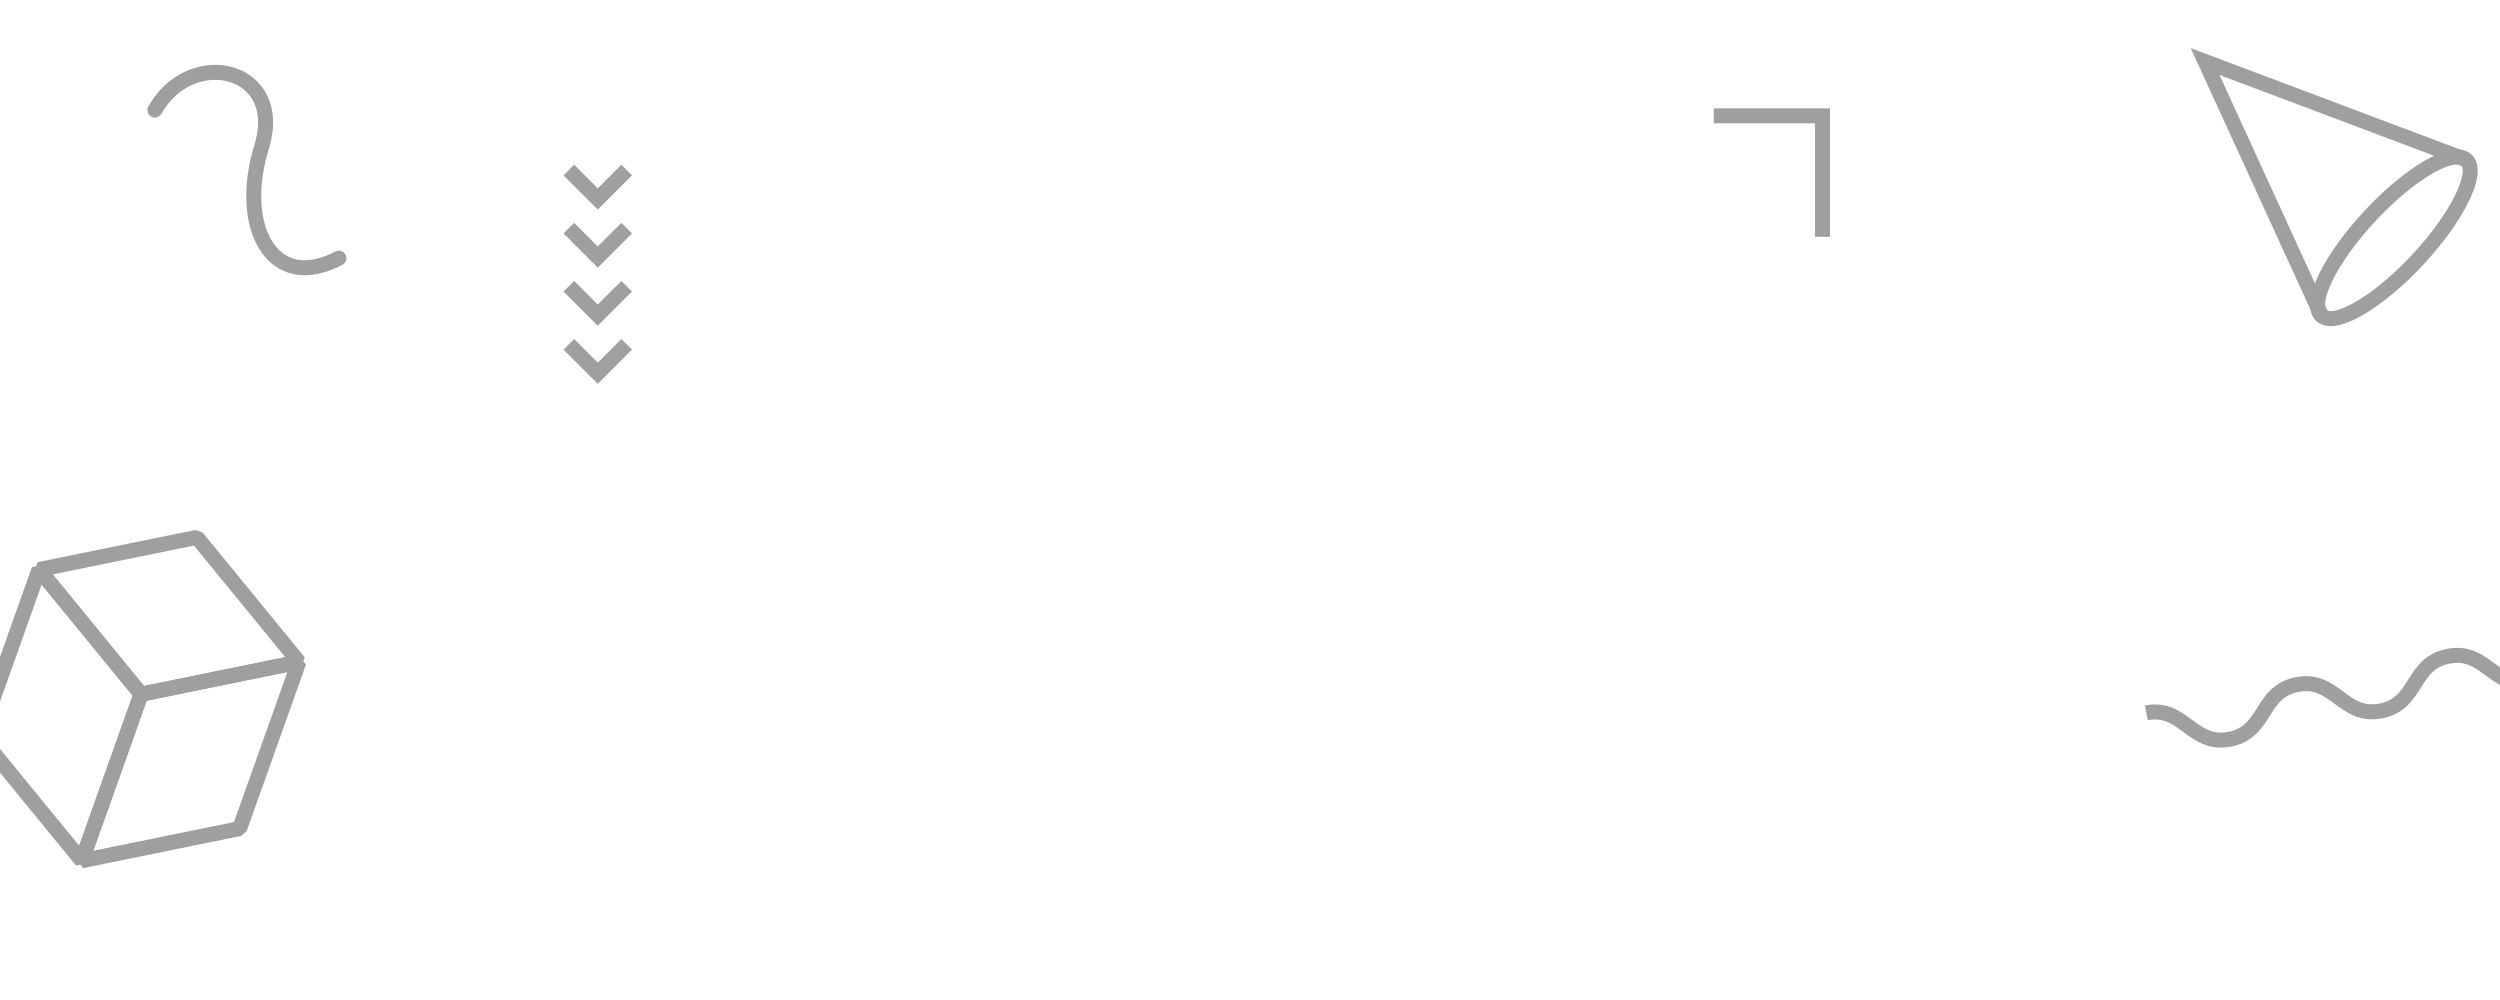
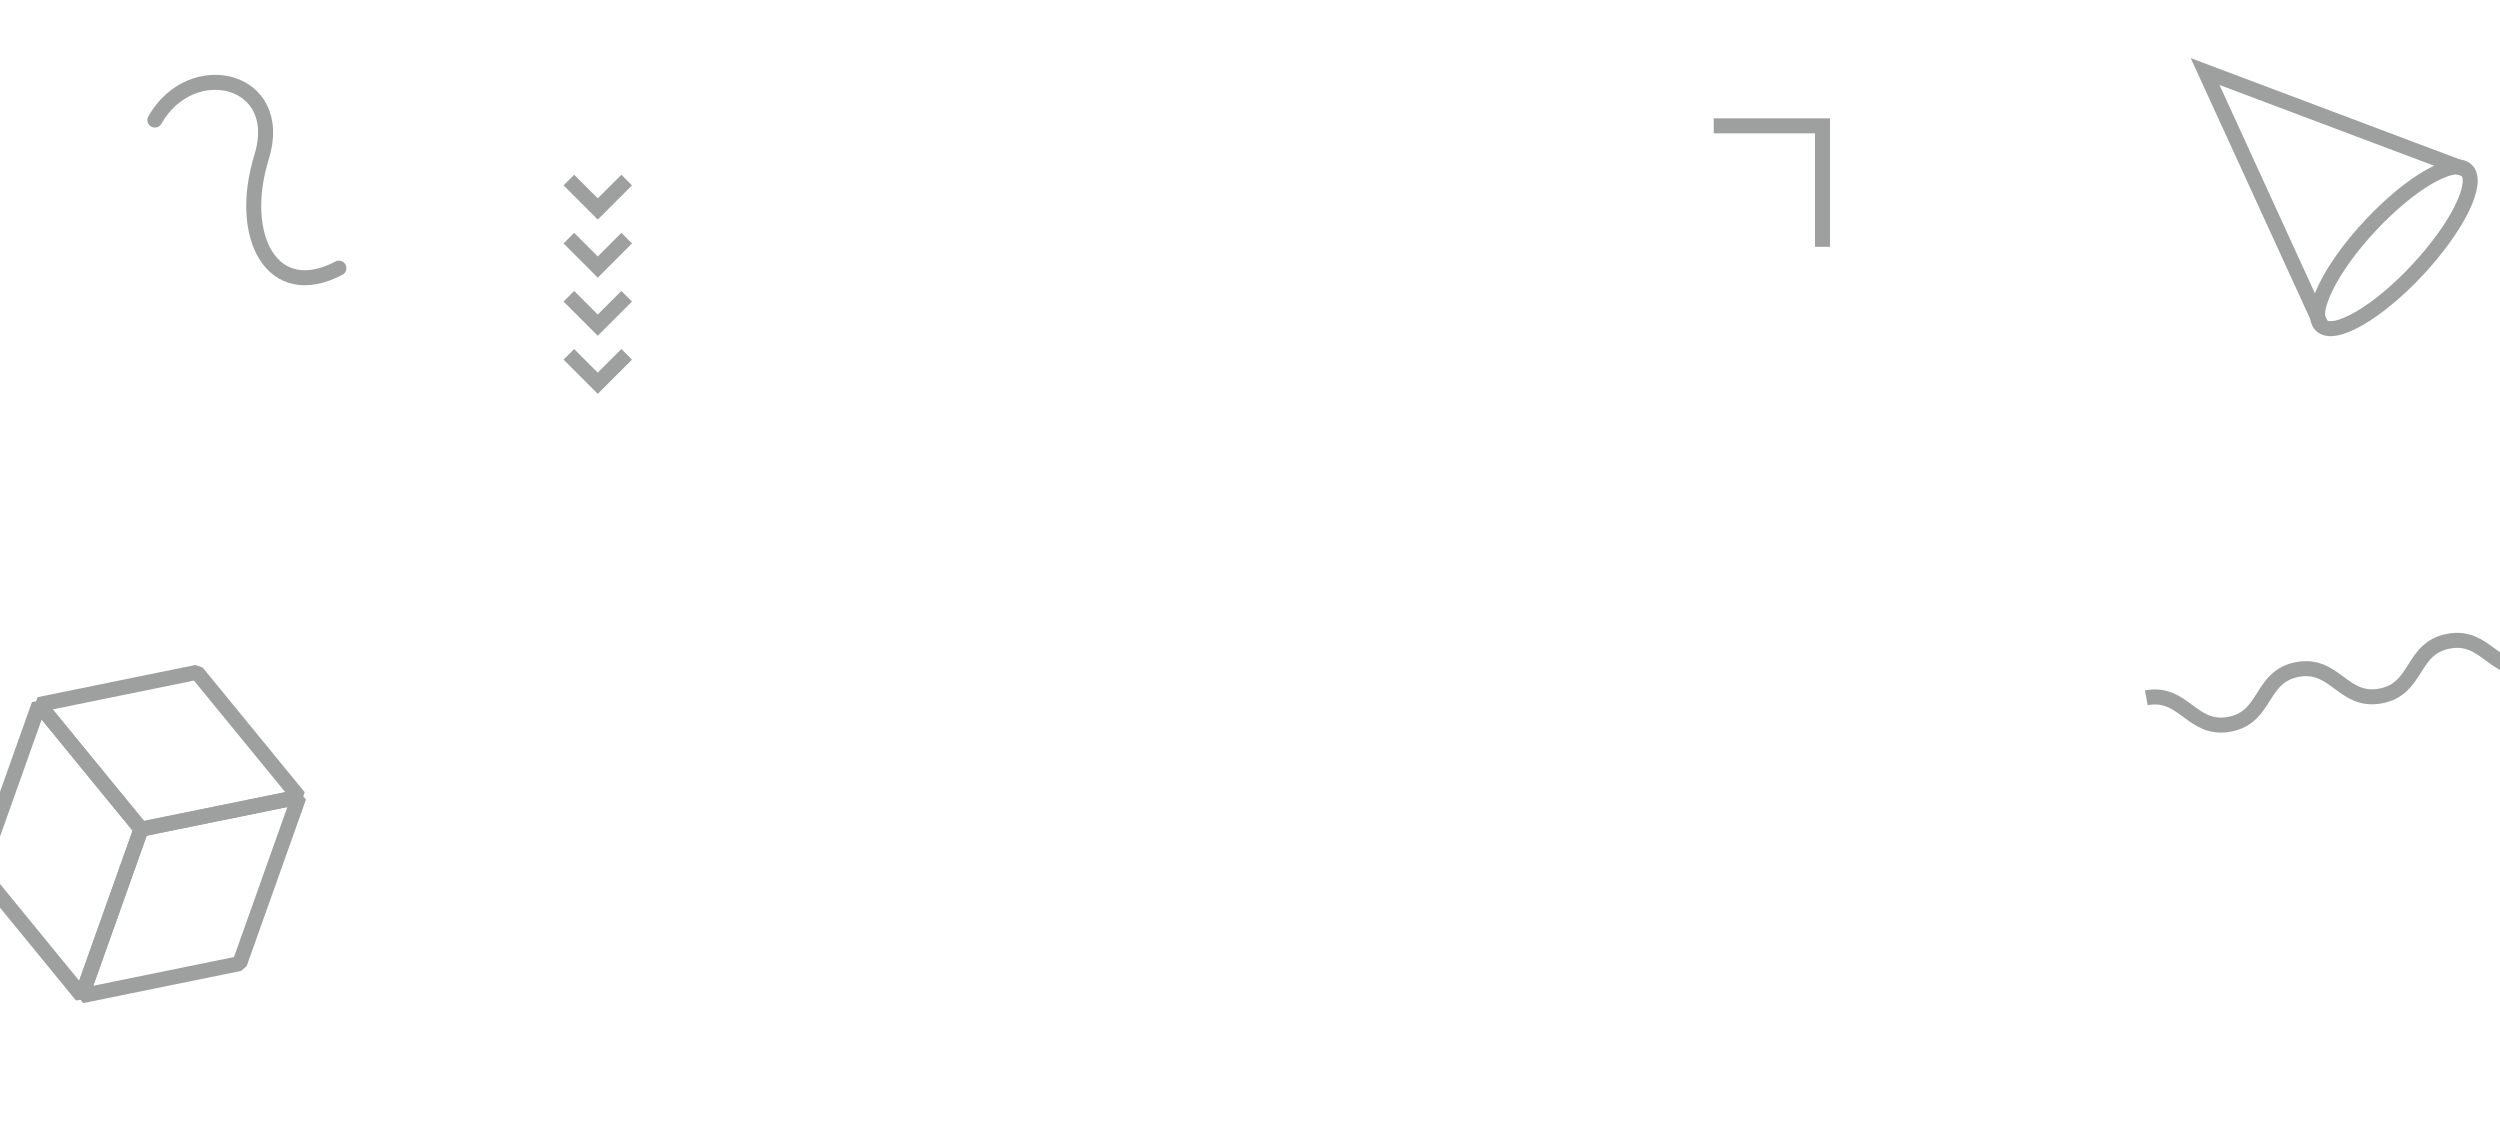
- <svg xmlns="http://www.w3.org/2000/svg" width="100%" height="100%" viewBox="0 0 1000 400" version="1.1" xml:space="preserve" style="fill-rule:evenodd;clip-rule:evenodd;stroke-linejoin:bevel;stroke-miterlimit:10;">
-   <g transform="matrix(1,0,0,1,0,6)">
+ <svg xmlns="http://www.w3.org/2000/svg" width="100%" height="100%" viewBox="0 0 1000 450" version="1.1" xml:space="preserve" style="fill-rule:evenodd;clip-rule:evenodd;stroke-miterlimit:10;">
+   <g transform="matrix(1,0,0,1,0,10)">
    <g>
-       <path d="M32.716,338.299L-8.092,288.432L15.617,221.808L56.425,271.676L32.716,338.299Z" style="fill:none;fill-rule:nonzero;stroke:rgb(158,159,159);stroke-width:6px;" />
-       <path d="M119.562,258.798L56.425,271.676L32.716,338.299L95.852,325.422L119.562,258.798Z" style="fill:none;fill-rule:nonzero;stroke:rgb(158,159,159);stroke-width:6px;" />
-       <path d="M78.754,208.931L15.619,221.808L56.425,271.676L119.562,258.798L78.754,208.931Z" style="fill:none;fill-rule:nonzero;stroke:rgb(158,159,159);stroke-width:6px;" />
+       <g>
+         <path d="M873.683,561.607C884.942,575.524 888.684,591.162 882.041,596.535L977.568,519.257C984.21,513.883 980.468,498.246 969.209,484.329C957.951,470.412 943.44,463.487 936.798,468.86L841.271,546.139C847.913,540.765 862.424,547.691 873.683,561.607Z" style="fill:none;fill-rule:nonzero;stroke:rgb(158,159,159);stroke-width:6px;" />
+       </g>
+       <g transform="matrix(1,0,0,1,0,50)">
+         <path d="M32.716,338.299L-8.092,288.432L15.617,221.808L56.425,271.676L32.716,338.299Z" style="fill:none;fill-rule:nonzero;stroke:rgb(158,159,159);stroke-width:6px;stroke-linejoin:bevel;" />
+         <path d="M119.562,258.798L56.425,271.676L32.716,338.299L95.852,325.422L119.562,258.798Z" style="fill:none;fill-rule:nonzero;stroke:rgb(158,159,159);stroke-width:6px;stroke-linejoin:bevel;" />
+         <path d="M78.754,208.931L15.619,221.808L56.425,271.676L119.562,258.798L78.754,208.931Z" style="fill:none;fill-rule:nonzero;stroke:rgb(158,159,159);stroke-width:6px;stroke-linejoin:bevel;" />
+       </g>
+       <g>
+         <path d="M928.565,120.203L882.041,18.617L986.61,57.98" style="fill:none;fill-rule:nonzero;stroke:rgb(158,159,159);stroke-width:6px;" />
+         <g transform="matrix(0.6821,-0.7312,0.7312,0.6821,239.238,728.532)">
+           <ellipse cx="957.588" cy="89.092" rx="42.547" ry="12.954" style="fill:none;stroke:rgb(158,159,159);stroke-width:6px;" />
+         </g>
+       </g>
+       <g transform="matrix(1,0,0,1,0,-10)">
+         <path d="M858.519,279.115C873.632,276.285 876.676,292.543 891.789,289.713C906.903,286.883 903.859,270.626 918.972,267.796C934.085,264.966 937.129,281.224 952.242,278.394C967.357,275.564 964.313,259.306 979.429,256.476C994.544,253.646 997.588,269.903 1012.7,267.073" style="fill:none;fill-rule:nonzero;stroke:rgb(158,159,159);stroke-width:6px;" />
+       </g>
+       <path d="M685.502,40.333L729,40.333L729,88.725" style="fill:none;fill-rule:nonzero;stroke:rgb(158,159,159);stroke-width:6px;" />
+       <g>
+         <path d="M638.012,461.845C645.214,461.845 645.214,469.595 652.417,469.595C659.622,469.595 659.622,461.845 666.827,461.845C674.03,461.845 674.03,469.595 681.232,469.595C688.439,469.595 688.439,461.845 695.647,461.845C702.855,461.845 702.855,469.595 710.062,469.595" style="fill:none;fill-rule:nonzero;stroke:rgb(158,159,159);stroke-width:6px;" />
+       </g>
+       <path d="M250.671,62.02L239.104,73.588L227.536,62.02" style="fill:none;fill-rule:nonzero;stroke:rgb(158,159,159);stroke-width:6px;" />
+       <path d="M250.671,85.257L239.104,96.825L227.536,85.257" style="fill:none;fill-rule:nonzero;stroke:rgb(158,159,159);stroke-width:6px;" />
+       <path d="M250.671,108.494L239.104,120.062L227.536,108.494" style="fill:none;fill-rule:nonzero;stroke:rgb(158,159,159);stroke-width:6px;" />
+       <path d="M250.671,131.73L239.104,143.298L227.536,131.73" style="fill:none;fill-rule:nonzero;stroke:rgb(158,159,159);stroke-width:6px;" />
+       <path d="M61.944,38.024C76.527,12.234 114.476,21.024 104.637,52.82C94.799,84.616 108.853,111.32 135.558,97.266" style="fill:none;fill-rule:nonzero;stroke:rgb(158,159,159);stroke-width:6px;stroke-linecap:round;stroke-linejoin:round;" />
    </g>
-     <g>
-       <path d="M928.565,120.203L882.041,18.617L986.61,57.98" style="fill:none;fill-rule:nonzero;stroke:rgb(158,159,159);stroke-width:6px;stroke-linejoin:miter;" />
-       <g transform="matrix(0.6821,-0.7312,0.7312,0.6821,239.238,728.532)">
-         <ellipse cx="957.588" cy="89.092" rx="42.547" ry="12.954" style="fill:none;stroke:rgb(158,159,159);stroke-width:6px;stroke-linejoin:miter;" />
-       </g>
-     </g>
-     <path d="M858.519,279.115C873.632,276.285 876.676,292.543 891.789,289.713C906.903,286.883 903.859,270.626 918.972,267.796C934.085,264.966 937.129,281.224 952.242,278.394C967.357,275.564 964.313,259.306 979.429,256.476C994.544,253.646 997.588,269.903 1012.7,267.073" style="fill:none;fill-rule:nonzero;stroke:rgb(158,159,159);stroke-width:6px;stroke-linejoin:miter;" />
-     <path d="M685.502,40.333L729,40.333L729,88.725" style="fill:none;fill-rule:nonzero;stroke:rgb(158,159,159);stroke-width:6px;stroke-linejoin:miter;" />
-     <path d="M250.671,62.02L239.104,73.588L227.536,62.02" style="fill:none;fill-rule:nonzero;stroke:rgb(158,159,159);stroke-width:6px;stroke-linejoin:miter;" />
-     <path d="M250.671,85.257L239.104,96.825L227.536,85.257" style="fill:none;fill-rule:nonzero;stroke:rgb(158,159,159);stroke-width:6px;stroke-linejoin:miter;" />
-     <path d="M250.671,108.494L239.104,120.062L227.536,108.494" style="fill:none;fill-rule:nonzero;stroke:rgb(158,159,159);stroke-width:6px;stroke-linejoin:miter;" />
-     <path d="M250.671,131.73L239.104,143.298L227.536,131.73" style="fill:none;fill-rule:nonzero;stroke:rgb(158,159,159);stroke-width:6px;stroke-linejoin:miter;" />
-     <path d="M61.944,38.024C76.527,12.234 114.476,21.024 104.637,52.82C94.799,84.616 108.853,111.32 135.558,97.266" style="fill:none;fill-rule:nonzero;stroke:rgb(158,159,159);stroke-width:6px;stroke-linecap:round;stroke-linejoin:round;" />
  </g>
</svg>
